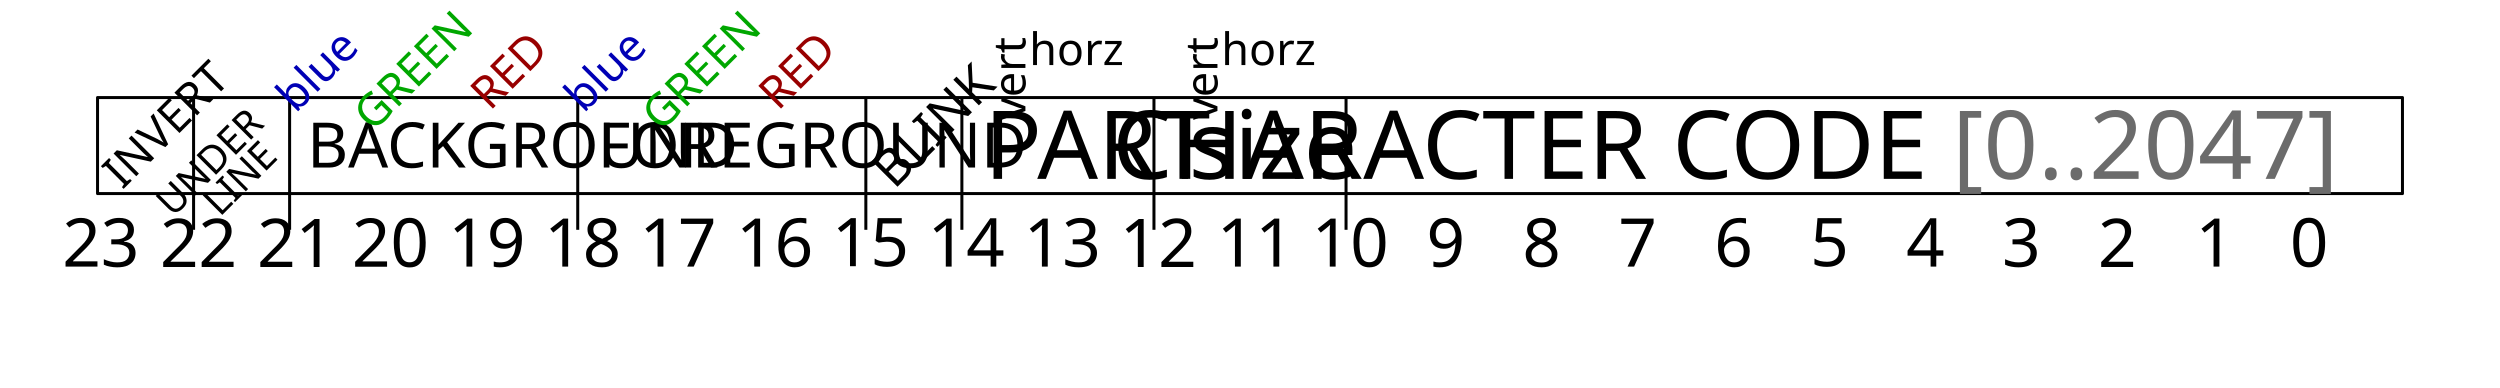
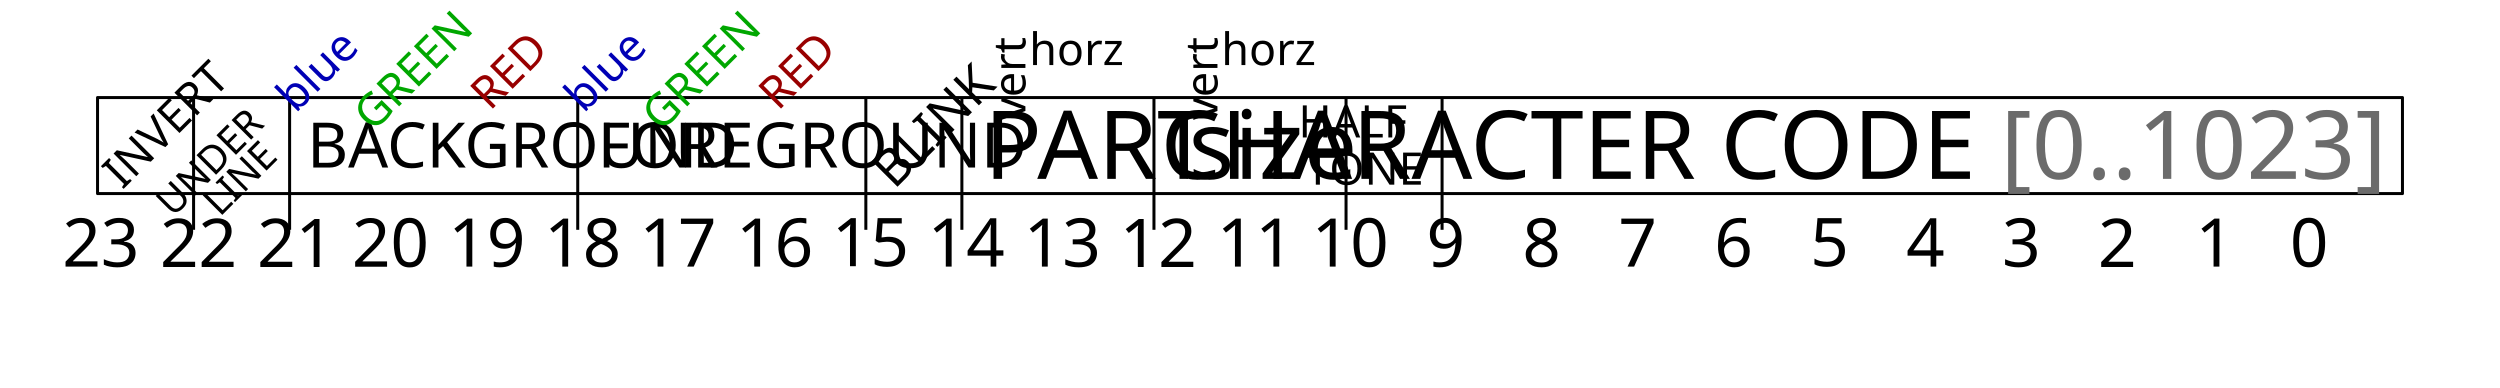
<svg xmlns="http://www.w3.org/2000/svg" width="220.398mm" height="34.131mm" viewBox="0 0 220.398 34.131" version="1.1" id="svg8">
  <defs id="defs2" />
  <g id="layer1" transform="translate(8.598959,-85.20103)">
    <rect rx="0" y="93.8" x="0" height="8.467" width="203.2" id="rect4487" style="opacity:1;vector-effect:none;fill:none;fill-opacity:1;fill-rule:nonzero;stroke:#000000;stroke-width:0.265;stroke-linecap:square;stroke-linejoin:round;stroke-miterlimit:4;stroke-dasharray:none;stroke-dashoffset:0;stroke-opacity:1;paint-order:normal" />
    <path id="path4489" d="M 110.067,93.8 V 105.46" style="fill:none;stroke:#000000;stroke-width:0.265px;stroke-linecap:butt;stroke-linejoin:miter;stroke-opacity:1" />
-     <text id="text4493" y="100.972" x="156.612" style="font-style:normal;font-variant:normal;font-weight:normal;font-stretch:normal;font-size:8.397px;line-height:1.2;font-family:sans-serif;-inkscape-font-specification:sans-serif;font-variant-ligatures:normal;font-variant-caps:normal;font-variant-numeric:normal;font-feature-settings:normal;text-align:center;letter-spacing:0px;word-spacing:0px;writing-mode:lr-tb;text-anchor:middle;fill:#000000;fill-opacity:1;stroke:none;stroke-width:0.787" xml:space="preserve">
-       <tspan style="font-style:normal;font-variant:normal;font-weight:normal;font-stretch:normal;font-family:'Bebas Neue';-inkscape-font-specification:'Bebas Neue';text-align:center;text-anchor:middle;stroke-width:0.787" y="100.972" x="156.612" id="tspan4491">CHARACTER CODE <tspan style="fill:#6b6b6b;fill-opacity:1" id="tspan5051">[0..2047]</tspan>
+     <text id="text4493" y="100.972" x="160.866" style="font-style:normal;font-variant:normal;font-weight:normal;font-stretch:normal;font-size:8.397px;line-height:1.2;font-family:sans-serif;-inkscape-font-specification:sans-serif;font-variant-ligatures:normal;font-variant-caps:normal;font-variant-numeric:normal;font-feature-settings:normal;text-align:center;letter-spacing:0px;word-spacing:0px;writing-mode:lr-tb;text-anchor:middle;fill:#000000;fill-opacity:1;stroke:none;stroke-width:0.787" xml:space="preserve">
+       <tspan style="font-style:normal;font-variant:normal;font-weight:normal;font-stretch:normal;font-family:'Bebas Neue';-inkscape-font-specification:'Bebas Neue';text-align:center;text-anchor:middle;stroke-width:0.787" y="100.972" x="160.866" id="tspan4491">CHARACTER CODE <tspan style="fill:#6b6b6b;fill-opacity:1" id="tspan5051">[0..1023]</tspan>
      </tspan>
    </text>
    <text xml:space="preserve" style="font-style:normal;font-variant:normal;font-weight:normal;font-stretch:normal;font-size:5.542px;line-height:1.2;font-family:sans-serif;-inkscape-font-specification:sans-serif;font-variant-ligatures:normal;font-variant-caps:normal;font-variant-numeric:normal;font-feature-settings:normal;text-align:start;letter-spacing:0px;word-spacing:0px;writing-mode:lr-tb;text-anchor:start;fill:#000000;fill-opacity:1;stroke:none;stroke-width:0.52" x="44.096" y="99.973" id="text4497">
      <tspan id="tspan4495" x="44.096" y="99.973" style="font-style:normal;font-variant:normal;font-weight:normal;font-stretch:normal;font-family:'Bebas Neue';-inkscape-font-specification:'Bebas Neue';stroke-width:0.52">FOREGROUND</tspan>
    </text>
    <text id="text4501" y="99.973" x="18.49" style="font-style:normal;font-variant:normal;font-weight:normal;font-stretch:normal;font-size:5.542px;line-height:1.2;font-family:sans-serif;-inkscape-font-specification:sans-serif;font-variant-ligatures:normal;font-variant-caps:normal;font-variant-numeric:normal;font-feature-settings:normal;text-align:start;letter-spacing:0px;word-spacing:0px;writing-mode:lr-tb;text-anchor:start;fill:#000000;fill-opacity:1;stroke:none;stroke-width:0.52" xml:space="preserve">
      <tspan style="font-style:normal;font-variant:normal;font-weight:normal;font-stretch:normal;font-family:'Bebas Neue';-inkscape-font-specification:'Bebas Neue';stroke-width:0.52" y="99.973" x="18.49" id="tspan4499">BACKGROUND</tspan>
    </text>
    <text transform="rotate(-45)" xml:space="preserve" style="font-style:normal;font-variant:normal;font-weight:normal;font-stretch:normal;font-size:4.465px;line-height:1.2;font-family:sans-serif;-inkscape-font-specification:sans-serif;font-variant-ligatures:normal;font-variant-caps:normal;font-variant-numeric:normal;font-feature-settings:normal;text-align:start;letter-spacing:0px;word-spacing:0px;writing-mode:lr-tb;text-anchor:start;fill:#000000;fill-opacity:1;stroke:none;stroke-width:0.419" x="-22.457" y="121.752" id="text4505">
      <tspan id="tspan4503" x="-22.457" y="121.752" style="font-style:normal;font-variant:normal;font-weight:normal;font-stretch:normal;font-family:'Bebas Neue';-inkscape-font-specification:'Bebas Neue';stroke-width:0.419">BLINK</tspan>
    </text>
    <text transform="rotate(-45)" id="text4509" y="78.527" x="-60.272" style="font-style:normal;font-variant:normal;font-weight:normal;font-stretch:normal;font-size:3.401px;line-height:0.8;font-family:sans-serif;-inkscape-font-specification:sans-serif;font-variant-ligatures:normal;font-variant-caps:normal;font-variant-numeric:normal;font-feature-settings:normal;text-align:center;letter-spacing:0px;word-spacing:0px;writing-mode:lr-tb;text-anchor:middle;fill:#000000;fill-opacity:1;stroke:none;stroke-width:0.319" xml:space="preserve">
      <tspan style="font-style:normal;font-variant:normal;font-weight:normal;font-stretch:normal;line-height:0.8;font-family:'Bebas Neue';-inkscape-font-specification:'Bebas Neue';text-align:center;text-anchor:middle;stroke-width:0.319" y="78.527" x="-60.272" id="tspan4507">UNDER</tspan>
      <tspan id="tspan4531" style="font-style:normal;font-variant:normal;font-weight:normal;font-stretch:normal;line-height:0.8;font-family:'Bebas Neue';-inkscape-font-specification:'Bebas Neue';text-align:center;text-anchor:middle;stroke-width:0.319" y="81.418" x="-60.272">LINE</tspan>
    </text>
    <text xml:space="preserve" style="font-style:normal;font-variant:normal;font-weight:normal;font-stretch:normal;font-size:8.397px;line-height:1.2;font-family:sans-serif;-inkscape-font-specification:sans-serif;font-variant-ligatures:normal;font-variant-caps:normal;font-variant-numeric:normal;font-feature-settings:normal;text-align:start;letter-spacing:0px;word-spacing:0px;writing-mode:lr-tb;text-anchor:start;fill:#000000;fill-opacity:1;stroke:none;stroke-width:0.787" x="96.197" y="100.972" id="text4513">
      <tspan id="tspan4511" x="96.197" y="100.972" style="font-style:normal;font-variant:normal;font-weight:normal;font-stretch:normal;font-family:'Bebas Neue';-inkscape-font-specification:'Bebas Neue';stroke-width:0.787">size</tspan>
    </text>
    <text id="text4517" y="100.972" x="78.179" style="font-style:normal;font-variant:normal;font-weight:normal;font-stretch:normal;font-size:8.397px;line-height:1.2;font-family:sans-serif;-inkscape-font-specification:sans-serif;font-variant-ligatures:normal;font-variant-caps:normal;font-variant-numeric:normal;font-feature-settings:normal;text-align:start;letter-spacing:0px;word-spacing:0px;writing-mode:lr-tb;text-anchor:start;fill:#000000;fill-opacity:1;stroke:none;stroke-width:0.787" xml:space="preserve">
      <tspan style="font-style:normal;font-variant:normal;font-weight:normal;font-stretch:normal;font-family:'Bebas Neue';-inkscape-font-specification:'Bebas Neue';stroke-width:0.787" y="100.972" x="78.179" id="tspan4515">PART</tspan>
    </text>
    <path id="path4519" d="M 42.333,93.8 V 105.46" style="fill:none;stroke:#000000;stroke-width:0.265px;stroke-linecap:butt;stroke-linejoin:miter;stroke-opacity:1" />
    <path id="path4521" d="M 16.933,93.8 V 105.46" style="fill:none;stroke:#000000;stroke-width:0.265px;stroke-linecap:butt;stroke-linejoin:miter;stroke-opacity:1" />
    <path id="path4523" d="M 93.133,93.8 V 105.46" style="fill:none;stroke:#000000;stroke-width:0.265px;stroke-linecap:butt;stroke-linejoin:miter;stroke-opacity:1" />
    <path id="path4525" d="M 76.2,93.8 V 105.46" style="fill:none;stroke:#000000;stroke-width:0.265px;stroke-linecap:butt;stroke-linejoin:miter;stroke-opacity:1" />
    <path id="path4527" d="M 67.733,93.8 V 105.46" style="opacity:1;vector-effect:none;fill:none;fill-opacity:1;stroke:#000000;stroke-width:0.265px;stroke-linecap:butt;stroke-linejoin:miter;stroke-miterlimit:4;stroke-dasharray:none;stroke-dashoffset:0;stroke-opacity:1" />
    <path id="path4529" d="M 8.467,93.8 V 105.46" style="fill:none;stroke:#000000;stroke-width:0.265px;stroke-linecap:butt;stroke-linejoin:miter;stroke-opacity:1" />
    <text id="text4535" y="73.645" x="-70.551" style="font-style:normal;font-variant:normal;font-weight:normal;font-stretch:normal;font-size:3.96px;line-height:1.2;font-family:sans-serif;-inkscape-font-specification:sans-serif;font-variant-ligatures:normal;font-variant-caps:normal;font-variant-numeric:normal;font-feature-settings:normal;text-align:start;letter-spacing:0px;word-spacing:0px;writing-mode:lr-tb;text-anchor:start;fill:#000000;fill-opacity:1;stroke:none;stroke-width:0.371" xml:space="preserve" transform="rotate(-45)">
      <tspan style="font-style:normal;font-variant:normal;font-weight:normal;font-stretch:normal;font-family:'Bebas Neue';-inkscape-font-specification:'Bebas Neue';stroke-width:0.371" y="73.645" x="-70.551" id="tspan4533">INVERT</tspan>
    </text>
    <text xml:space="preserve" style="font-style:normal;font-variant:normal;font-weight:normal;font-stretch:normal;font-size:5.93px;line-height:1.2;font-family:Helmet;-inkscape-font-specification:Helmet;font-variant-ligatures:normal;font-variant-caps:normal;font-variant-numeric:normal;font-feature-settings:normal;text-align:center;letter-spacing:0px;word-spacing:0px;writing-mode:lr-tb;text-anchor:middle;fill:#000000;fill-opacity:1;stroke:none;stroke-width:0.556" x="4.144" y="108.706" id="text4547">
      <tspan id="tspan4582" x="4.144" y="108.706">23</tspan>
    </text>
    <text xml:space="preserve" style="font-style:normal;font-variant:normal;font-weight:normal;font-stretch:normal;font-size:5.93px;line-height:1.2;font-family:Helmet;-inkscape-font-specification:Helmet;font-variant-ligatures:normal;font-variant-caps:normal;font-variant-numeric:normal;font-feature-settings:normal;text-align:center;letter-spacing:0px;word-spacing:0px;writing-mode:lr-tb;text-anchor:middle;fill:#000000;fill-opacity:1;stroke:none;stroke-width:0.556" x="12.756" y="108.743" id="text4587">
      <tspan id="tspan4585" x="12.756" y="108.743">22</tspan>
    </text>
    <text xml:space="preserve" style="font-style:normal;font-variant:normal;font-weight:normal;font-stretch:normal;font-size:5.93px;line-height:1.2;font-family:Helmet;-inkscape-font-specification:Helmet;font-variant-ligatures:normal;font-variant-caps:normal;font-variant-numeric:normal;font-feature-settings:normal;text-align:center;letter-spacing:0px;word-spacing:0px;writing-mode:lr-tb;text-anchor:middle;fill:#000000;fill-opacity:1;stroke:none;stroke-width:0.556" x="21.318" y="108.743" id="text4591">
      <tspan id="tspan4589" x="21.318" y="108.743">21</tspan>
    </text>
    <text xml:space="preserve" style="font-style:normal;font-variant:normal;font-weight:normal;font-stretch:normal;font-size:5.93px;line-height:1.2;font-family:Helmet;-inkscape-font-specification:Helmet;font-variant-ligatures:normal;font-variant-caps:normal;font-variant-numeric:normal;font-feature-settings:normal;text-align:center;letter-spacing:0px;word-spacing:0px;writing-mode:lr-tb;text-anchor:middle;fill:#000000;fill-opacity:1;stroke:none;stroke-width:0.556" x="29.677" y="108.715" id="text4595">
      <tspan id="tspan4593" x="29.677" y="108.715">20</tspan>
    </text>
    <text xml:space="preserve" style="font-style:normal;font-variant:normal;font-weight:normal;font-stretch:normal;font-size:5.93px;line-height:1.2;font-family:Helmet;-inkscape-font-specification:Helmet;font-variant-ligatures:normal;font-variant-caps:normal;font-variant-numeric:normal;font-feature-settings:normal;text-align:center;letter-spacing:0px;word-spacing:0px;writing-mode:lr-tb;text-anchor:middle;fill:#000000;fill-opacity:1;stroke:none;stroke-width:0.556" x="38.176" y="108.706" id="text4599">
      <tspan id="tspan4597" x="38.176" y="108.706">19</tspan>
    </text>
    <text xml:space="preserve" style="font-style:normal;font-variant:normal;font-weight:normal;font-stretch:normal;font-size:5.93px;line-height:1.2;font-family:Helmet;-inkscape-font-specification:Helmet;font-variant-ligatures:normal;font-variant-caps:normal;font-variant-numeric:normal;font-feature-settings:normal;text-align:center;letter-spacing:0px;word-spacing:0px;writing-mode:lr-tb;text-anchor:middle;fill:#000000;fill-opacity:1;stroke:none;stroke-width:0.556" x="46.625" y="108.706" id="text4603">
      <tspan id="tspan4601" x="46.625" y="108.706">18</tspan>
    </text>
    <text xml:space="preserve" style="font-style:normal;font-variant:normal;font-weight:normal;font-stretch:normal;font-size:5.93px;line-height:1.2;font-family:Helmet;-inkscape-font-specification:Helmet;font-variant-ligatures:normal;font-variant-caps:normal;font-variant-numeric:normal;font-feature-settings:normal;text-align:center;letter-spacing:0px;word-spacing:0px;writing-mode:lr-tb;text-anchor:middle;fill:#000000;fill-opacity:1;stroke:none;stroke-width:0.556" x="55.022" y="108.706" id="text4607">
      <tspan id="tspan4605" x="55.022" y="108.706">17</tspan>
    </text>
    <text xml:space="preserve" style="font-style:normal;font-variant:normal;font-weight:normal;font-stretch:normal;font-size:5.93px;line-height:1.2;font-family:Helmet;-inkscape-font-specification:Helmet;font-variant-ligatures:normal;font-variant-caps:normal;font-variant-numeric:normal;font-feature-settings:normal;text-align:center;letter-spacing:0px;word-spacing:0px;writing-mode:lr-tb;text-anchor:middle;fill:#000000;fill-opacity:1;stroke:none;stroke-width:0.556" x="63.549" y="108.706" id="text4611">
      <tspan id="tspan4609" x="63.549" y="108.706">16</tspan>
    </text>
    <text xml:space="preserve" style="font-style:normal;font-variant:normal;font-weight:normal;font-stretch:normal;font-size:5.93px;line-height:1.2;font-family:Helmet;-inkscape-font-specification:Helmet;font-variant-ligatures:normal;font-variant-caps:normal;font-variant-numeric:normal;font-feature-settings:normal;text-align:center;letter-spacing:0px;word-spacing:0px;writing-mode:lr-tb;text-anchor:middle;fill:#000000;fill-opacity:1;stroke:none;stroke-width:0.556" x="71.989" y="108.668" id="text4615">
      <tspan id="tspan4613" x="71.989" y="108.668">15</tspan>
    </text>
    <text xml:space="preserve" style="font-style:normal;font-variant:normal;font-weight:normal;font-stretch:normal;font-size:5.93px;line-height:1.2;font-family:Helmet;-inkscape-font-specification:Helmet;font-variant-ligatures:normal;font-variant-caps:normal;font-variant-numeric:normal;font-feature-settings:normal;text-align:center;letter-spacing:0px;word-spacing:0px;writing-mode:lr-tb;text-anchor:middle;fill:#000000;fill-opacity:1;stroke:none;stroke-width:0.556" x="80.433" y="108.706" id="text4619">
      <tspan id="tspan4617" x="80.433" y="108.706">14</tspan>
    </text>
    <text xml:space="preserve" style="font-style:normal;font-variant:normal;font-weight:normal;font-stretch:normal;font-size:5.93px;line-height:1.2;font-family:Helmet;-inkscape-font-specification:Helmet;font-variant-ligatures:normal;font-variant-caps:normal;font-variant-numeric:normal;font-feature-settings:normal;text-align:center;letter-spacing:0px;word-spacing:0px;writing-mode:lr-tb;text-anchor:middle;fill:#000000;fill-opacity:1;stroke:none;stroke-width:0.556" x="88.905" y="108.706" id="text4623">
      <tspan id="tspan4621" x="88.905" y="108.706">13</tspan>
    </text>
    <text xml:space="preserve" style="font-style:normal;font-variant:normal;font-weight:normal;font-stretch:normal;font-size:5.93px;line-height:1.2;font-family:Helmet;-inkscape-font-specification:Helmet;font-variant-ligatures:normal;font-variant-caps:normal;font-variant-numeric:normal;font-feature-settings:normal;text-align:center;letter-spacing:0px;word-spacing:0px;writing-mode:lr-tb;text-anchor:middle;fill:#000000;fill-opacity:1;stroke:none;stroke-width:0.556" x="97.363" y="108.743" id="text4627">
      <tspan id="tspan4625" x="97.363" y="108.743">12</tspan>
    </text>
    <text xml:space="preserve" style="font-style:normal;font-variant:normal;font-weight:normal;font-stretch:normal;font-size:5.93px;line-height:1.2;font-family:Helmet;-inkscape-font-specification:Helmet;font-variant-ligatures:normal;font-variant-caps:normal;font-variant-numeric:normal;font-feature-settings:normal;text-align:center;letter-spacing:0px;word-spacing:0px;writing-mode:lr-tb;text-anchor:middle;fill:#000000;fill-opacity:1;stroke:none;stroke-width:0.556" x="105.925" y="108.706" id="text4631">
      <tspan id="tspan4629" x="105.925" y="108.706">11</tspan>
    </text>
    <text xml:space="preserve" style="font-style:normal;font-variant:normal;font-weight:normal;font-stretch:normal;font-size:5.93px;line-height:1.2;font-family:Helmet;-inkscape-font-specification:Helmet;font-variant-ligatures:normal;font-variant-caps:normal;font-variant-numeric:normal;font-feature-settings:normal;text-align:center;letter-spacing:0px;word-spacing:0px;writing-mode:lr-tb;text-anchor:middle;fill:#000000;fill-opacity:1;stroke:none;stroke-width:0.556" x="114.284" y="108.706" id="text4635">
      <tspan id="tspan4633" x="114.284" y="108.706">10</tspan>
    </text>
    <text xml:space="preserve" style="font-style:normal;font-variant:normal;font-weight:normal;font-stretch:normal;font-size:5.93px;line-height:1.2;font-family:Helmet;-inkscape-font-specification:Helmet;font-variant-ligatures:normal;font-variant-caps:normal;font-variant-numeric:normal;font-feature-settings:normal;text-align:center;letter-spacing:0px;word-spacing:0px;writing-mode:lr-tb;text-anchor:middle;fill:#000000;fill-opacity:1;stroke:none;stroke-width:0.556" x="122.71" y="108.706" id="text4639">
      <tspan id="tspan4637" x="122.71" y="108.706">9</tspan>
    </text>
    <text xml:space="preserve" style="font-style:normal;font-variant:normal;font-weight:normal;font-stretch:normal;font-size:5.93px;line-height:1.2;font-family:Helmet;-inkscape-font-specification:Helmet;font-variant-ligatures:normal;font-variant-caps:normal;font-variant-numeric:normal;font-feature-settings:normal;text-align:center;letter-spacing:0px;word-spacing:0px;writing-mode:lr-tb;text-anchor:middle;fill:#000000;fill-opacity:1;stroke:none;stroke-width:0.556" x="131.159" y="108.706" id="text4643">
      <tspan id="tspan4641" x="131.159" y="108.706">8</tspan>
    </text>
    <text xml:space="preserve" style="font-style:normal;font-variant:normal;font-weight:normal;font-stretch:normal;font-size:5.93px;line-height:1.2;font-family:Helmet;-inkscape-font-specification:Helmet;font-variant-ligatures:normal;font-variant-caps:normal;font-variant-numeric:normal;font-feature-settings:normal;text-align:center;letter-spacing:0px;word-spacing:0px;writing-mode:lr-tb;text-anchor:middle;fill:#000000;fill-opacity:1;stroke:none;stroke-width:0.556" x="139.622" y="108.706" id="text4647">
      <tspan id="tspan4645" x="139.622" y="108.706">7</tspan>
    </text>
    <text xml:space="preserve" style="font-style:normal;font-variant:normal;font-weight:normal;font-stretch:normal;font-size:5.93px;line-height:1.2;font-family:Helmet;-inkscape-font-specification:Helmet;font-variant-ligatures:normal;font-variant-caps:normal;font-variant-numeric:normal;font-feature-settings:normal;text-align:center;letter-spacing:0px;word-spacing:0px;writing-mode:lr-tb;text-anchor:middle;fill:#000000;fill-opacity:1;stroke:none;stroke-width:0.556" x="148.083" y="108.706" id="text4651">
      <tspan id="tspan4649" x="148.083" y="108.706">6</tspan>
    </text>
    <text xml:space="preserve" style="font-style:normal;font-variant:normal;font-weight:normal;font-stretch:normal;font-size:5.93px;line-height:1.2;font-family:Helmet;-inkscape-font-specification:Helmet;font-variant-ligatures:normal;font-variant-caps:normal;font-variant-numeric:normal;font-feature-settings:normal;text-align:center;letter-spacing:0px;word-spacing:0px;writing-mode:lr-tb;text-anchor:middle;fill:#000000;fill-opacity:1;stroke:none;stroke-width:0.556" x="156.538" y="108.668" id="text4655">
      <tspan id="tspan4653" x="156.538" y="108.668">5</tspan>
    </text>
    <text xml:space="preserve" style="font-style:normal;font-variant:normal;font-weight:normal;font-stretch:normal;font-size:5.93px;line-height:1.2;font-family:Helmet;-inkscape-font-specification:Helmet;font-variant-ligatures:normal;font-variant-caps:normal;font-variant-numeric:normal;font-feature-settings:normal;text-align:center;letter-spacing:0px;word-spacing:0px;writing-mode:lr-tb;text-anchor:middle;fill:#000000;fill-opacity:1;stroke:none;stroke-width:0.556" x="164.996" y="108.706" id="text4659">
      <tspan id="tspan4657" x="164.996" y="108.706">4</tspan>
    </text>
    <text xml:space="preserve" style="font-style:normal;font-variant:normal;font-weight:normal;font-stretch:normal;font-size:5.93px;line-height:1.2;font-family:Helmet;-inkscape-font-specification:Helmet;font-variant-ligatures:normal;font-variant-caps:normal;font-variant-numeric:normal;font-feature-settings:normal;text-align:center;letter-spacing:0px;word-spacing:0px;writing-mode:lr-tb;text-anchor:middle;fill:#000000;fill-opacity:1;stroke:none;stroke-width:0.556" x="173.453" y="108.706" id="text4663">
      <tspan id="tspan4661" x="173.453" y="108.706">3</tspan>
    </text>
    <text xml:space="preserve" style="font-style:normal;font-variant:normal;font-weight:normal;font-stretch:normal;font-size:5.93px;line-height:1.2;font-family:Helmet;-inkscape-font-specification:Helmet;font-variant-ligatures:normal;font-variant-caps:normal;font-variant-numeric:normal;font-feature-settings:normal;text-align:center;letter-spacing:0px;word-spacing:0px;writing-mode:lr-tb;text-anchor:middle;fill:#000000;fill-opacity:1;stroke:none;stroke-width:0.556" x="181.911" y="108.743" id="text4667">
      <tspan id="tspan4665" x="181.911" y="108.743">2</tspan>
    </text>
    <text xml:space="preserve" style="font-style:normal;font-variant:normal;font-weight:normal;font-stretch:normal;font-size:5.93px;line-height:1.2;font-family:Helmet;-inkscape-font-specification:Helmet;font-variant-ligatures:normal;font-variant-caps:normal;font-variant-numeric:normal;font-feature-settings:normal;text-align:center;letter-spacing:0px;word-spacing:0px;writing-mode:lr-tb;text-anchor:middle;fill:#000000;fill-opacity:1;stroke:none;stroke-width:0.556" x="190.502" y="108.706" id="text4671">
      <tspan id="tspan4669" x="190.502" y="108.706">1</tspan>
    </text>
    <text xml:space="preserve" style="font-style:normal;font-variant:normal;font-weight:normal;font-stretch:normal;font-size:5.93px;line-height:1.2;font-family:Helmet;-inkscape-font-specification:Helmet;font-variant-ligatures:normal;font-variant-caps:normal;font-variant-numeric:normal;font-feature-settings:normal;text-align:center;letter-spacing:0px;word-spacing:0px;writing-mode:lr-tb;text-anchor:middle;fill:#000000;fill-opacity:1;stroke:none;stroke-width:0.556" x="198.824" y="108.706" id="text4675">
      <tspan id="tspan4673" x="198.824" y="108.706">0</tspan>
    </text>
    <text transform="rotate(-45)" xml:space="preserve" style="font-style:normal;font-variant:normal;font-weight:normal;font-stretch:normal;font-size:3.96px;line-height:1.2;font-family:sans-serif;-inkscape-font-specification:sans-serif;font-variant-ligatures:normal;font-variant-caps:normal;font-variant-numeric:normal;font-feature-settings:normal;text-align:center;letter-spacing:0px;word-spacing:0px;writing-mode:lr-tb;text-anchor:middle;fill:#980000;fill-opacity:1;stroke:none;stroke-width:0.371;" x="-18.447" y="109.621" id="text4930">
      <tspan id="tspan4928" x="-18.447" y="109.621" style="font-style:normal;font-variant:normal;font-weight:normal;font-stretch:normal;font-family:'Bebas Neue';-inkscape-font-specification:'Bebas Neue';text-align:center;text-anchor:middle;stroke-width:0.371;fill:#980000;fill-opacity:1;">RED</tspan>
    </text>
    <text id="text4934" y="91.66" x="-36.408" style="font-style:normal;font-variant:normal;font-weight:normal;font-stretch:normal;font-size:3.96px;line-height:1.2;font-family:'Bebas Neue';-inkscape-font-specification:'Bebas Neue';font-variant-ligatures:normal;font-variant-caps:normal;font-variant-numeric:normal;font-feature-settings:normal;text-align:center;letter-spacing:0px;word-spacing:0px;writing-mode:lr-tb;text-anchor:middle;fill:#980000;fill-opacity:1;stroke:none;stroke-width:0.371;font-variant-position:normal;font-variant-alternates:normal;font-variant-east_asian:normal;text-indent:0;text-decoration:none;text-decoration-line:none;text-decoration-style:solid;text-decoration-color:#000000;text-transform:none;direction:ltr;text-orientation:mixed;dominant-baseline:auto;baseline-shift:baseline;white-space:normal;shape-padding:0;opacity:1;vector-effect:none;stroke-linecap:butt;stroke-linejoin:miter;stroke-miterlimit:4;stroke-dasharray:none;stroke-dashoffset:0;stroke-opacity:1;" xml:space="preserve" transform="rotate(-45)">
      <tspan style="font-style:normal;font-variant:normal;font-weight:normal;font-stretch:normal;font-family:'Bebas Neue';-inkscape-font-specification:'Bebas Neue';text-align:center;text-anchor:middle;stroke-width:0.371;font-size:3.96px;line-height:1.2;font-variant-ligatures:normal;font-variant-position:normal;font-variant-caps:normal;font-variant-numeric:normal;font-variant-alternates:normal;font-variant-east_asian:normal;font-feature-settings:normal;text-indent:0;text-decoration:none;text-decoration-line:none;text-decoration-style:solid;text-decoration-color:#000000;letter-spacing:0px;word-spacing:0px;text-transform:none;writing-mode:lr-tb;direction:ltr;text-orientation:mixed;dominant-baseline:auto;baseline-shift:baseline;white-space:normal;shape-padding:0;vector-effect:none;fill:#980000;fill-opacity:1;stroke:none;stroke-linecap:butt;stroke-linejoin:miter;stroke-miterlimit:4;stroke-dasharray:none;stroke-dashoffset:0;stroke-opacity:1;" y="91.66" x="-36.408" id="tspan4932">RED</tspan>
    </text>
    <text transform="rotate(-45)" xml:space="preserve" style="font-style:normal;font-variant:normal;font-weight:normal;font-stretch:normal;font-size:3.96px;line-height:1.2;font-family:sans-serif;-inkscape-font-specification:sans-serif;font-variant-ligatures:normal;font-variant-caps:normal;font-variant-numeric:normal;font-feature-settings:normal;text-align:center;letter-spacing:0px;word-spacing:0px;writing-mode:lr-tb;text-anchor:middle;fill:#00a700;fill-opacity:1;stroke:none;stroke-width:0.371;" x="-24.434" y="103.634" id="text4938">
      <tspan id="tspan4936" x="-24.434" y="103.634" style="font-style:normal;font-variant:normal;font-weight:normal;font-stretch:normal;font-family:'Bebas Neue';-inkscape-font-specification:'Bebas Neue';text-align:center;text-anchor:middle;stroke-width:0.371;fill:#00a700;fill-opacity:1;">GREEN</tspan>
    </text>
    <text id="text4942" y="85.673" x="-42.395" style="font-style:normal;font-variant:normal;font-weight:normal;font-stretch:normal;font-size:3.96px;line-height:1.2;font-family:sans-serif;-inkscape-font-specification:sans-serif;font-variant-ligatures:normal;font-variant-caps:normal;font-variant-numeric:normal;font-feature-settings:normal;text-align:center;letter-spacing:0px;word-spacing:0px;writing-mode:lr-tb;text-anchor:middle;fill:#00a700;fill-opacity:1;stroke:none;stroke-width:0.371;" xml:space="preserve" transform="rotate(-45)">
      <tspan style="font-style:normal;font-variant:normal;font-weight:normal;font-stretch:normal;font-family:'Bebas Neue';-inkscape-font-specification:'Bebas Neue';text-align:center;text-anchor:middle;stroke-width:0.371;fill:#00a700;fill-opacity:1;" y="85.673" x="-42.395" id="tspan4940">GREEN</tspan>
    </text>
    <text transform="rotate(-45)" xml:space="preserve" style="font-style:normal;font-variant:normal;font-weight:normal;font-stretch:normal;font-size:3.96px;line-height:1.2;font-family:sans-serif;-inkscape-font-specification:sans-serif;font-variant-ligatures:normal;font-variant-caps:normal;font-variant-numeric:normal;font-feature-settings:normal;text-align:center;letter-spacing:0px;word-spacing:0px;writing-mode:lr-tb;text-anchor:middle;fill:#0000b5;fill-opacity:1;stroke:none;stroke-width:0.371;" x="-48.381" y="79.686" id="text4946">
      <tspan id="tspan4944" x="-48.381" y="79.686" style="font-style:normal;font-variant:normal;font-weight:normal;font-stretch:normal;font-family:'Bebas Neue';-inkscape-font-specification:'Bebas Neue';text-align:center;text-anchor:middle;stroke-width:0.371;fill:#0000b5;fill-opacity:1;">blue</tspan>
    </text>
    <text id="text4950" y="97.647" x="-30.421" style="font-style:normal;font-variant:normal;font-weight:normal;font-stretch:normal;font-size:3.96px;line-height:1.2;font-family:sans-serif;-inkscape-font-specification:sans-serif;font-variant-ligatures:normal;font-variant-caps:normal;font-variant-numeric:normal;font-feature-settings:normal;text-align:center;letter-spacing:0px;word-spacing:0px;writing-mode:lr-tb;text-anchor:middle;fill:#0000b5;fill-opacity:1;stroke:none;stroke-width:0.371;" xml:space="preserve" transform="rotate(-45)">
      <tspan style="font-style:normal;font-variant:normal;font-weight:normal;font-stretch:normal;font-family:'Bebas Neue';-inkscape-font-specification:'Bebas Neue';text-align:center;text-anchor:middle;stroke-width:0.371;fill:#0000b5;fill-opacity:1;" y="97.647" x="-30.421" id="tspan4948">blue</tspan>
    </text>
    <text id="text4970" y="90.935" x="105.811" style="font-style:normal;font-variant:normal;font-weight:normal;font-stretch:normal;font-size:3.96px;line-height:1.2;font-family:sans-serif;-inkscape-font-specification:sans-serif;font-variant-ligatures:normal;font-variant-caps:normal;font-variant-numeric:normal;font-feature-settings:normal;text-align:center;letter-spacing:0px;word-spacing:0px;writing-mode:lr-tb;text-anchor:middle;fill:#000000;fill-opacity:1;stroke:none;stroke-width:0.371" xml:space="preserve">
      <tspan style="font-style:normal;font-variant:normal;font-weight:normal;font-stretch:normal;font-family:'Bebas Neue';-inkscape-font-specification:'Bebas Neue';text-align:center;text-anchor:middle;fill:#000000;fill-opacity:1;stroke-width:0.371" y="90.935" x="105.811" id="tspan4968">horz</tspan>
    </text>
    <text xml:space="preserve" style="font-style:normal;font-variant:normal;font-weight:normal;font-stretch:normal;font-size:3.96px;line-height:1.2;font-family:sans-serif;-inkscape-font-specification:sans-serif;font-variant-ligatures:normal;font-variant-caps:normal;font-variant-numeric:normal;font-feature-settings:normal;text-align:center;letter-spacing:0px;word-spacing:0px;writing-mode:lr-tb;text-anchor:middle;fill:#000000;fill-opacity:1;stroke:none;stroke-width:0.371" x="-89.55" y="98.731" id="text4974" transform="rotate(-90)">
      <tspan id="tspan4972" x="-89.55" y="98.731" style="font-style:normal;font-variant:normal;font-weight:normal;font-stretch:normal;font-family:'Bebas Neue';-inkscape-font-specification:'Bebas Neue';text-align:center;text-anchor:middle;fill:#000000;fill-opacity:1;stroke-width:0.371">vert</tspan>
    </text>
    <text xml:space="preserve" style="font-style:normal;font-variant:normal;font-weight:normal;font-stretch:normal;font-size:3.96px;line-height:1.2;font-family:sans-serif;-inkscape-font-specification:sans-serif;font-variant-ligatures:normal;font-variant-caps:normal;font-variant-numeric:normal;font-feature-settings:normal;text-align:center;letter-spacing:0px;word-spacing:0px;writing-mode:lr-tb;text-anchor:middle;fill:#000000;fill-opacity:1;stroke:none;stroke-width:0.371" x="88.877" y="90.935" id="text4978">
      <tspan id="tspan4976" x="88.877" y="90.935" style="font-style:normal;font-variant:normal;font-weight:normal;font-stretch:normal;font-family:'Bebas Neue';-inkscape-font-specification:'Bebas Neue';text-align:center;text-anchor:middle;fill:#000000;fill-opacity:1;stroke-width:0.371">horz</tspan>
    </text>
    <text transform="rotate(-90)" id="text4982" y="81.798" x="-89.55" style="font-style:normal;font-variant:normal;font-weight:normal;font-stretch:normal;font-size:3.96px;line-height:1.2;font-family:sans-serif;-inkscape-font-specification:sans-serif;font-variant-ligatures:normal;font-variant-caps:normal;font-variant-numeric:normal;font-feature-settings:normal;text-align:center;letter-spacing:0px;word-spacing:0px;writing-mode:lr-tb;text-anchor:middle;fill:#000000;fill-opacity:1;stroke:none;stroke-width:0.371" xml:space="preserve">
      <tspan style="font-style:normal;font-variant:normal;font-weight:normal;font-stretch:normal;font-family:'Bebas Neue';-inkscape-font-specification:'Bebas Neue';text-align:center;text-anchor:middle;fill:#000000;fill-opacity:1;stroke-width:0.371" y="81.798" x="-89.55" id="tspan4980">vert</tspan>
    </text>
+     <path style="fill:none;stroke:#000000;stroke-width:0.265px;stroke-linecap:butt;stroke-linejoin:miter;stroke-opacity:1" d="M 118.533,93.8 V 105.46" id="path4578" />
+     <text xml:space="preserve" style="font-style:normal;font-variant:normal;font-weight:normal;font-stretch:normal;font-size:3.96px;line-height:1;font-family:sans-serif;-inkscape-font-specification:sans-serif;font-variant-ligatures:normal;font-variant-caps:normal;font-variant-numeric:normal;font-feature-settings:normal;text-align:center;letter-spacing:0px;word-spacing:0px;writing-mode:lr-tb;text-anchor:middle;fill:#000000;fill-opacity:1;stroke:none;stroke-width:0.371" x="114.267" y="97.32" id="text4582">
+       <tspan id="tspan4580" x="114.267" y="97.32" style="font-style:normal;font-variant:normal;font-weight:normal;font-stretch:normal;line-height:1;font-family:'Bebas Neue';-inkscape-font-specification:'Bebas Neue';text-align:center;text-anchor:middle;fill:#000000;fill-opacity:1;stroke-width:0.371">HALF</tspan>
+       <tspan x="114.267" y="101.479" style="font-style:normal;font-variant:normal;font-weight:normal;font-stretch:normal;line-height:1;font-family:'Bebas Neue';-inkscape-font-specification:'Bebas Neue';text-align:center;text-anchor:middle;fill:#000000;fill-opacity:1;stroke-width:0.371" id="tspan4588">TONE</tspan>
+     </text>
  </g>
</svg>
